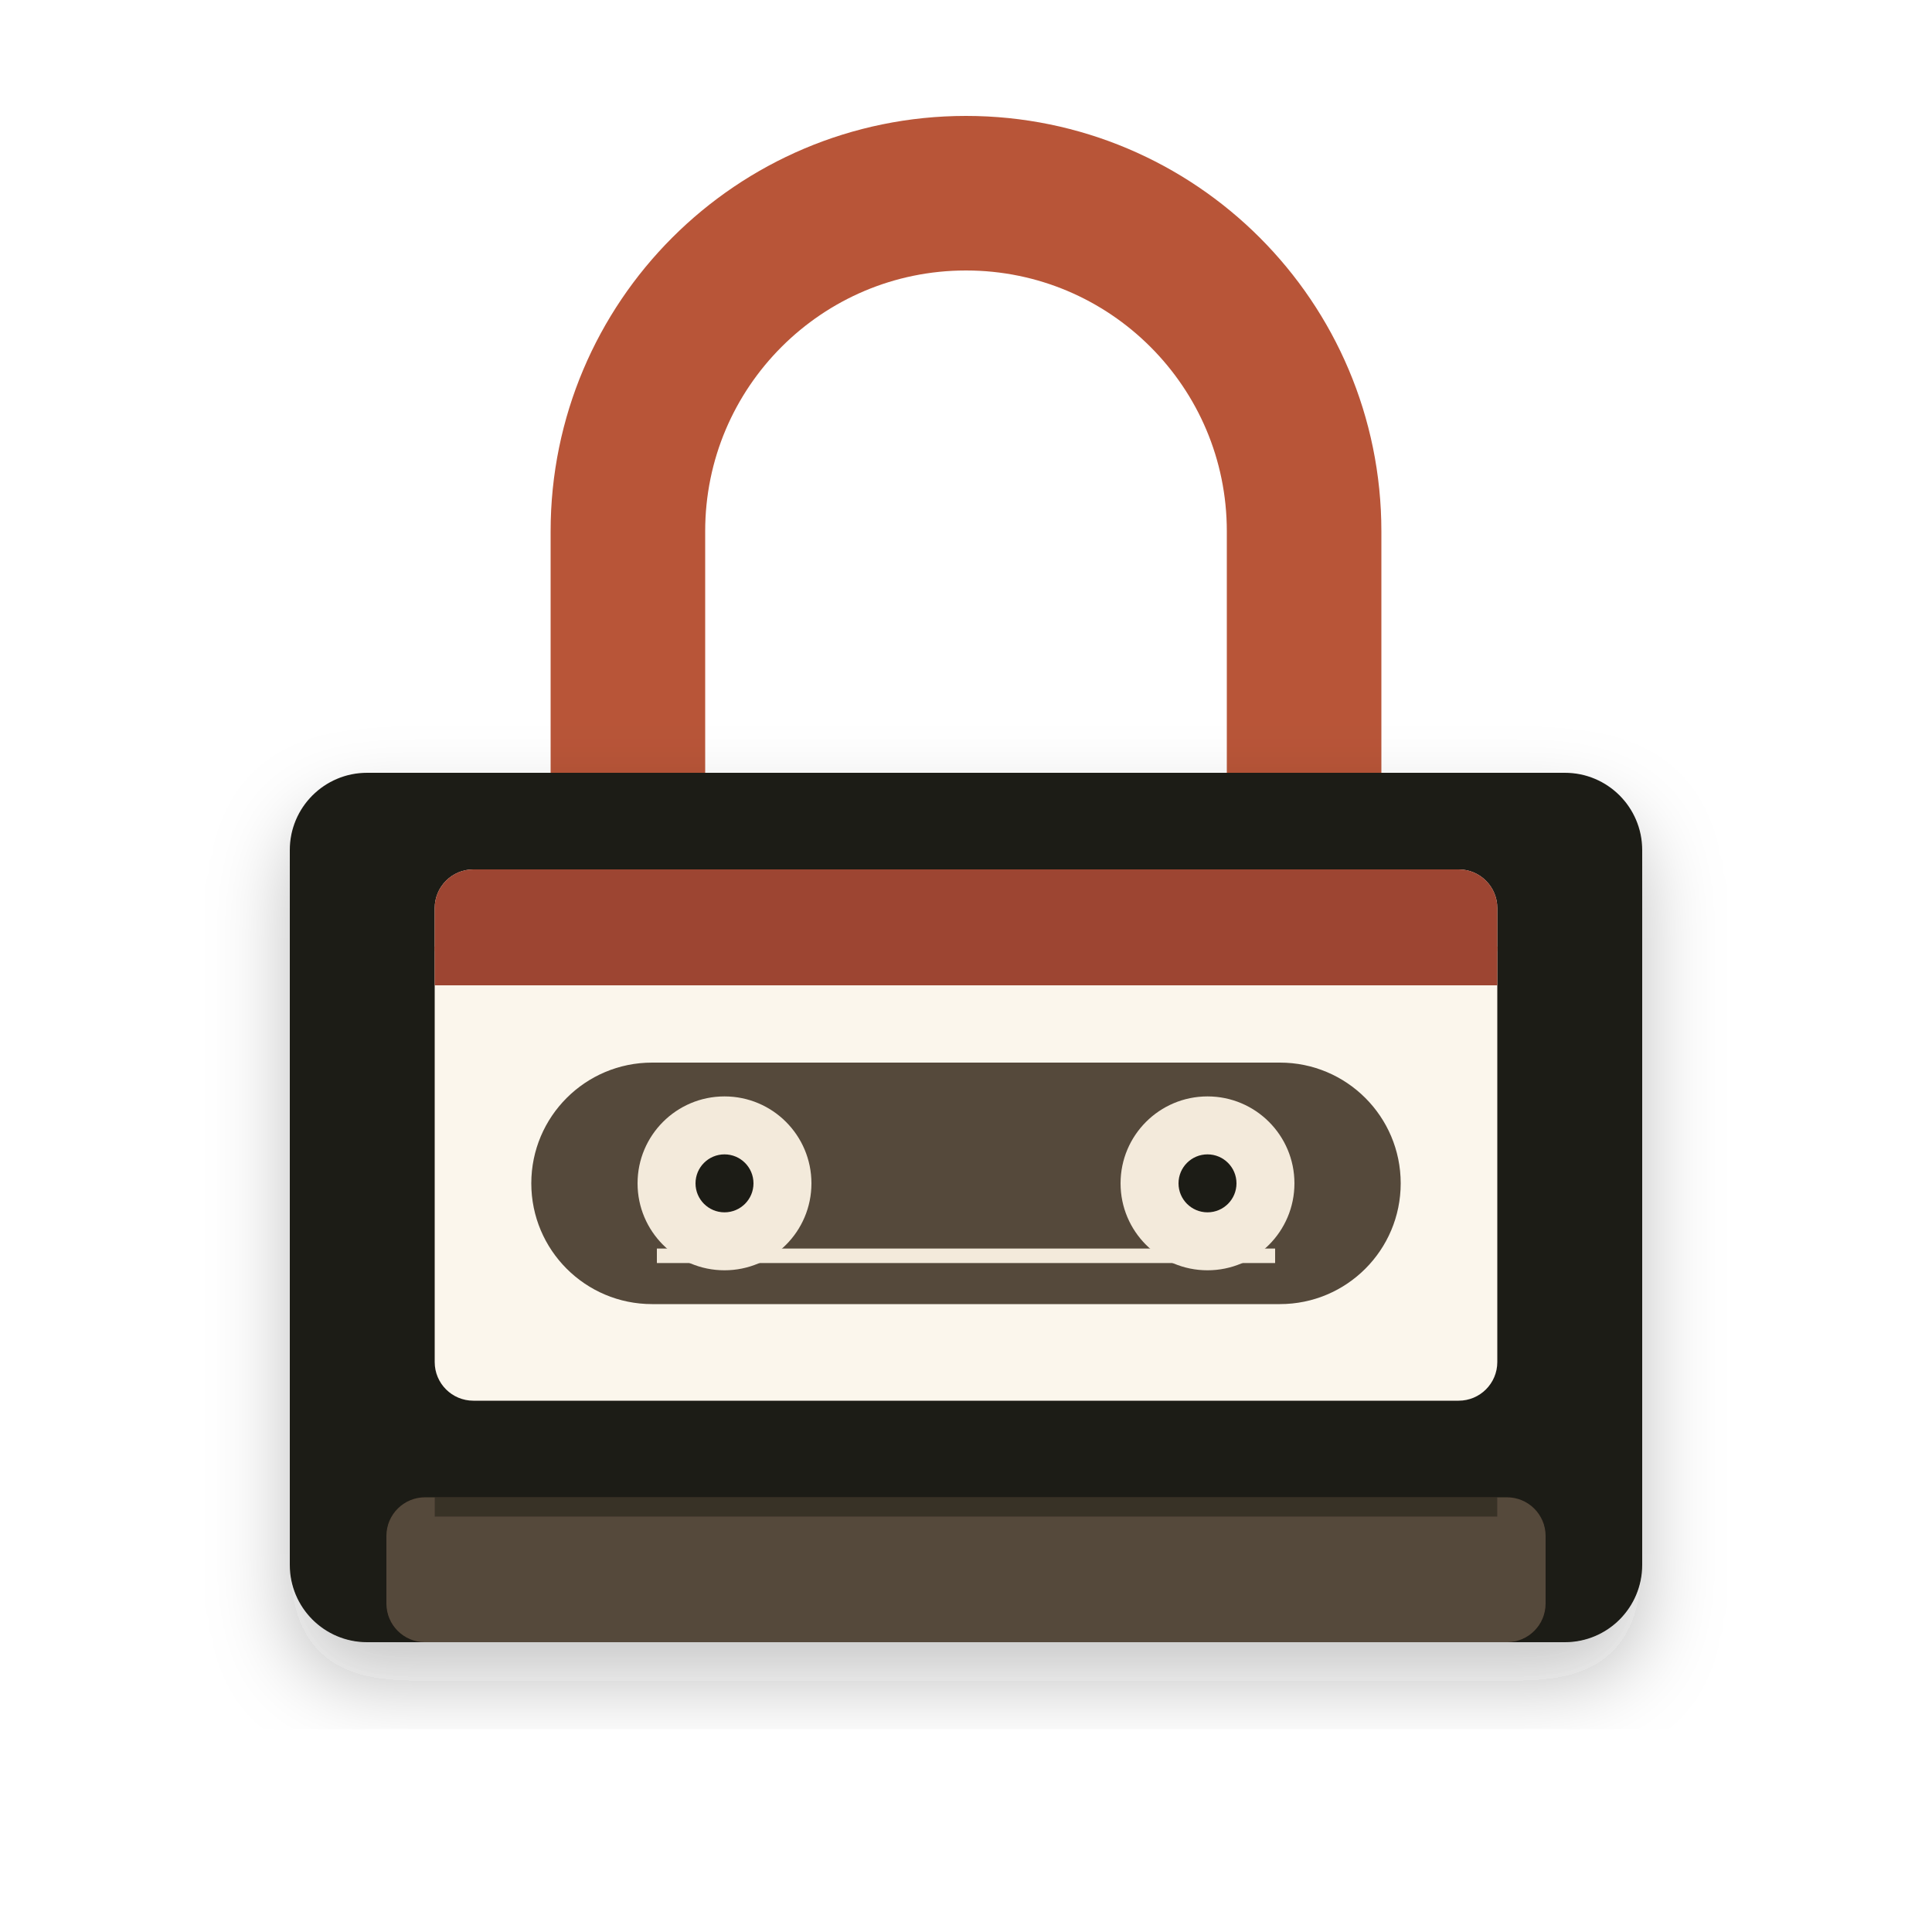
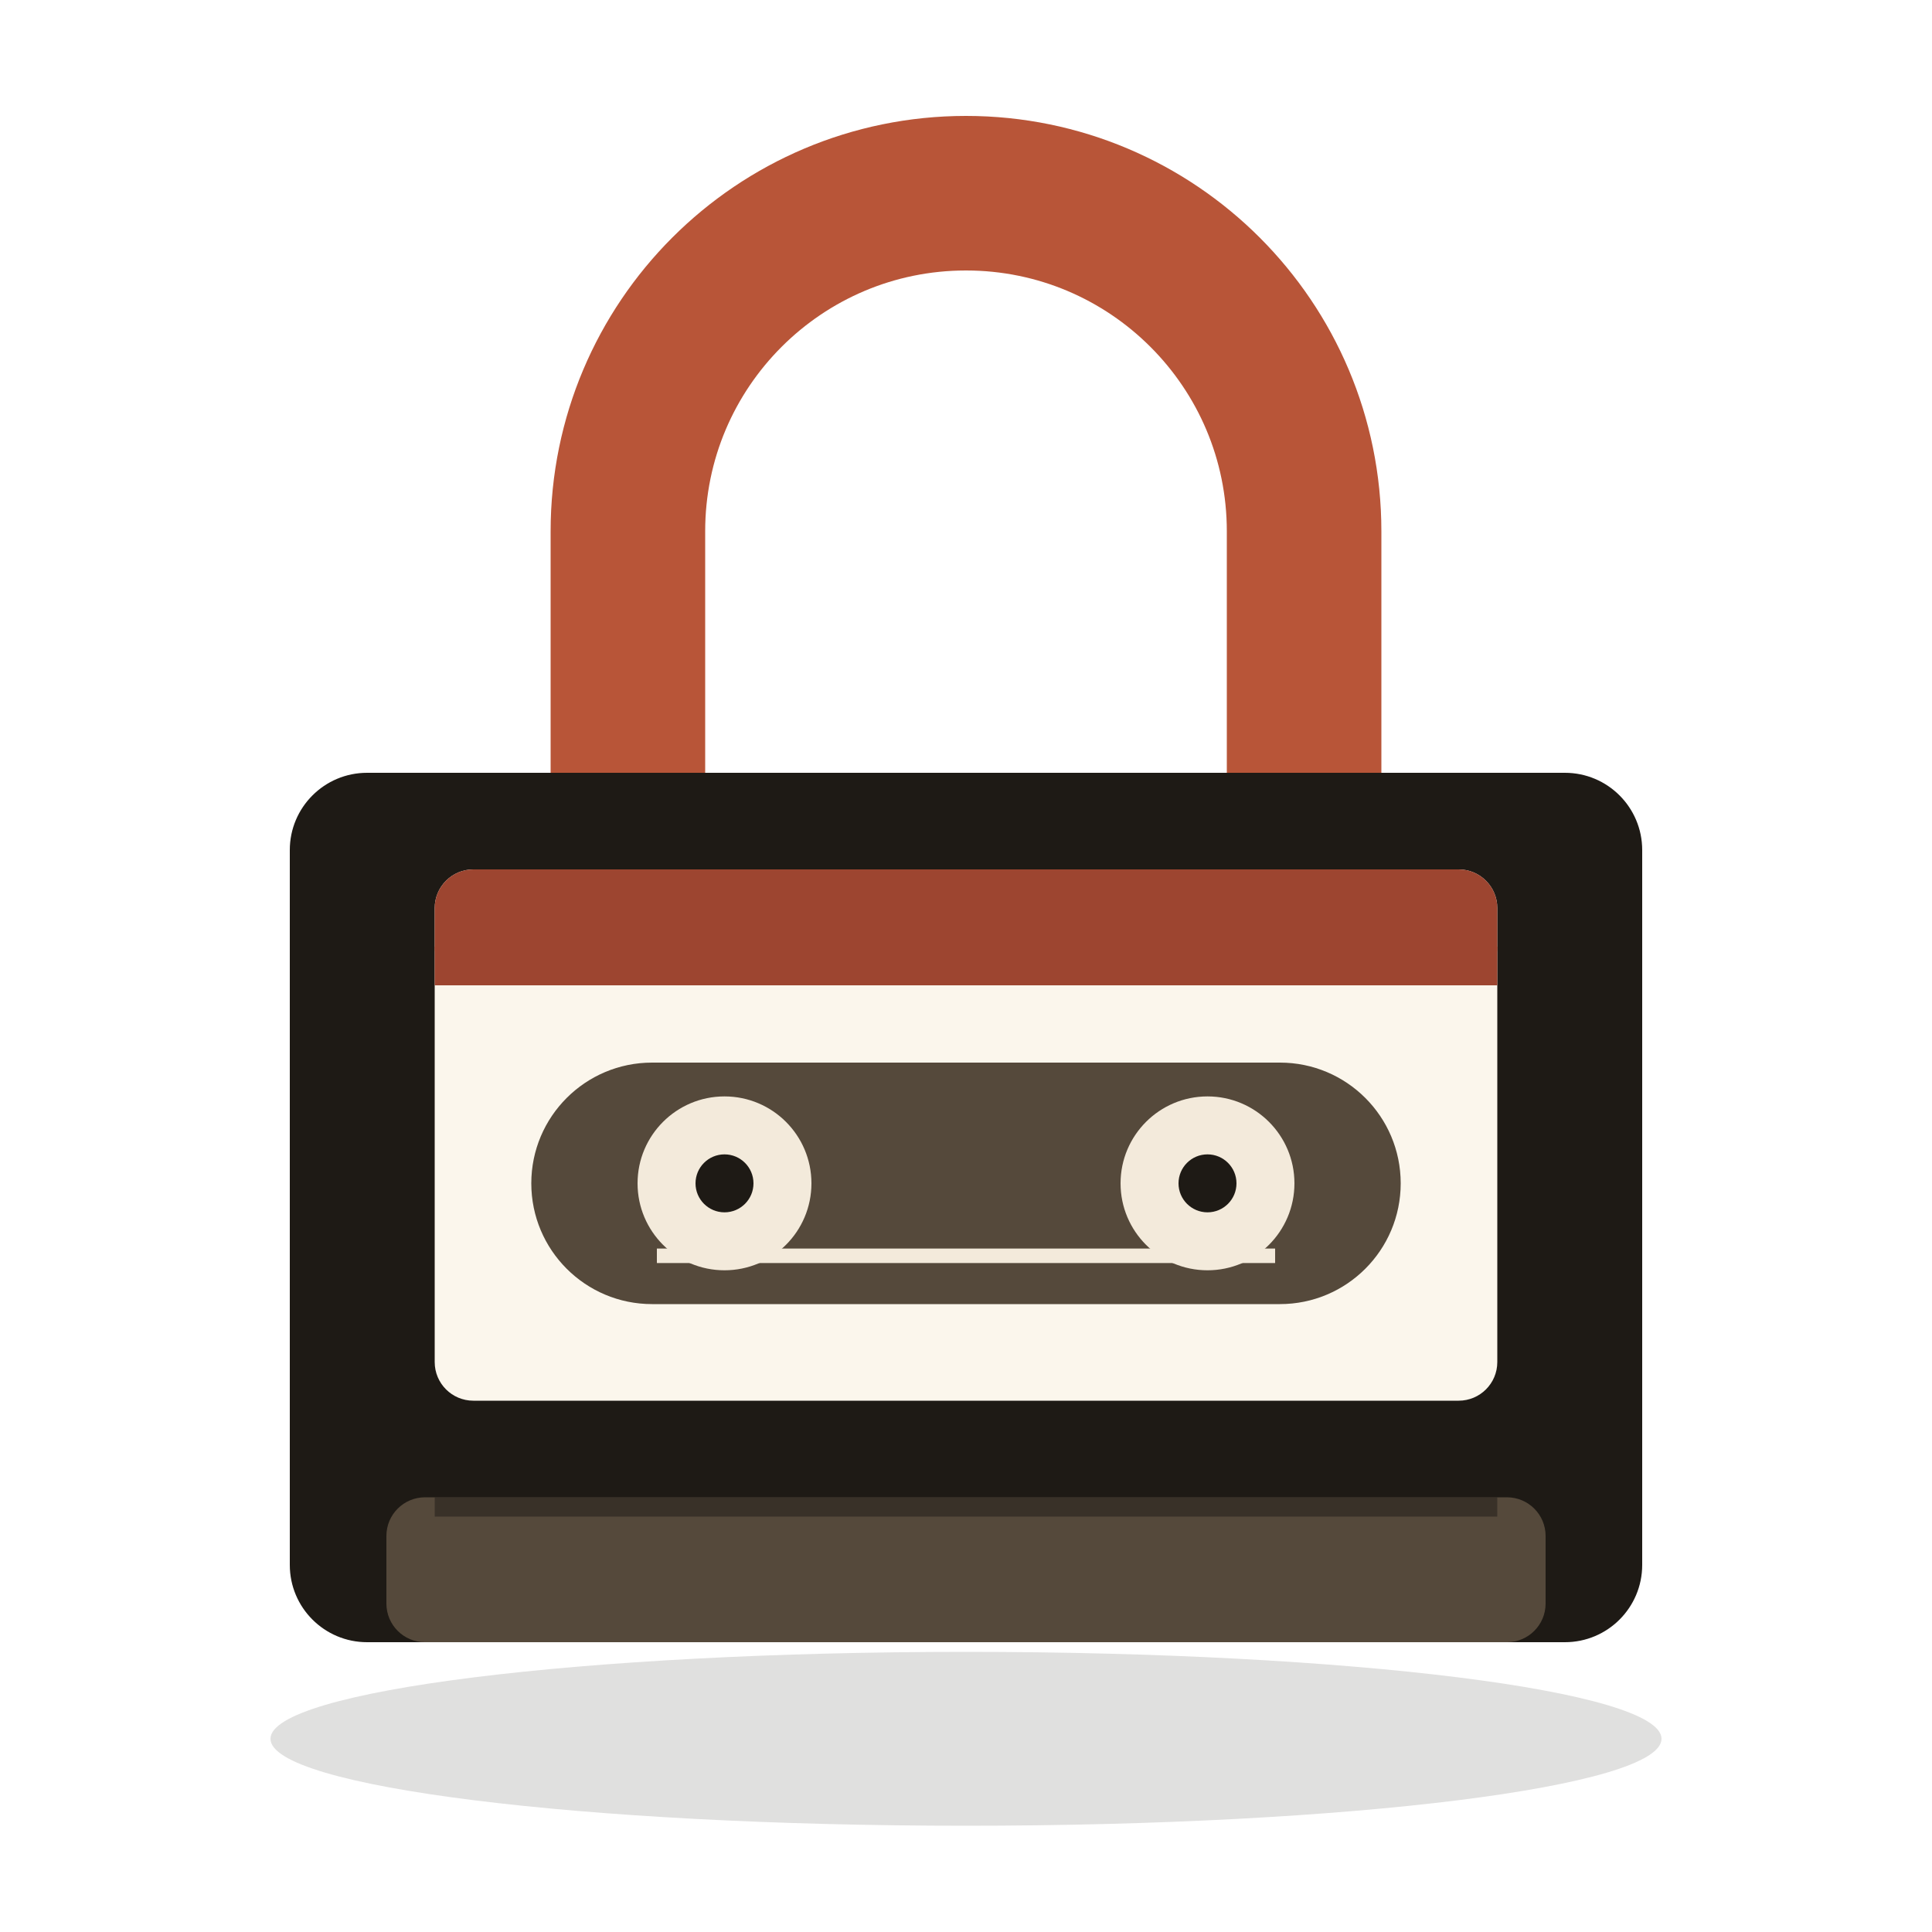
<svg xmlns="http://www.w3.org/2000/svg" viewBox="0 0 200 200" width="400" height="400">
-   <defs>
-     <filter id="shadow" x="-10%" y="-10%" width="120%" height="120%">
-       <feDropShadow dx="0" dy="4" stdDeviation="4" flood-color="#1e1a15" flood-opacity="0.25" />
-     </filter>
-   </defs>
  <path d="M 65 85 V 55 A 35 35 0 0 1 135 55 V 85" fill="none" stroke="#b85538" stroke-width="16" stroke-linecap="round" />
-   <g filter="url(#shadow)">
+   <g>
+     <ellipse cx="100" cy="180" rx="72" ry="9" fill="#1e1a15" opacity="0.14" />
    <rect x="30" y="80" width="140" height="90" rx="8" fill="#1e1a15" />
    <rect x="40" y="155" width="120" height="15" rx="4" fill="#55493b" />
    <rect x="45" y="155" width="110" height="2" fill="#1e1a15" opacity="0.5" />
    <rect x="45" y="90" width="110" height="55" rx="4" fill="#fbf6ec" />
    <rect x="45" y="90" width="110" height="12" rx="4" fill="#9d4530" />
    <rect x="45" y="98" width="110" height="4" fill="#9d4530" />
    <rect x="55" y="110" width="90" height="25" rx="12.5" fill="#55493b" />
    <circle cx="75" cy="122.5" r="9" fill="#f3eadb" />
    <circle cx="75" cy="122.5" r="3" fill="#1e1a15" />
    <circle cx="125" cy="122.5" r="9" fill="#f3eadb" />
    <circle cx="125" cy="122.5" r="3" fill="#1e1a15" />
    <line x1="68" y1="130" x2="132" y2="130" stroke="#f3eadb" stroke-width="1.5" />
  </g>
</svg>
